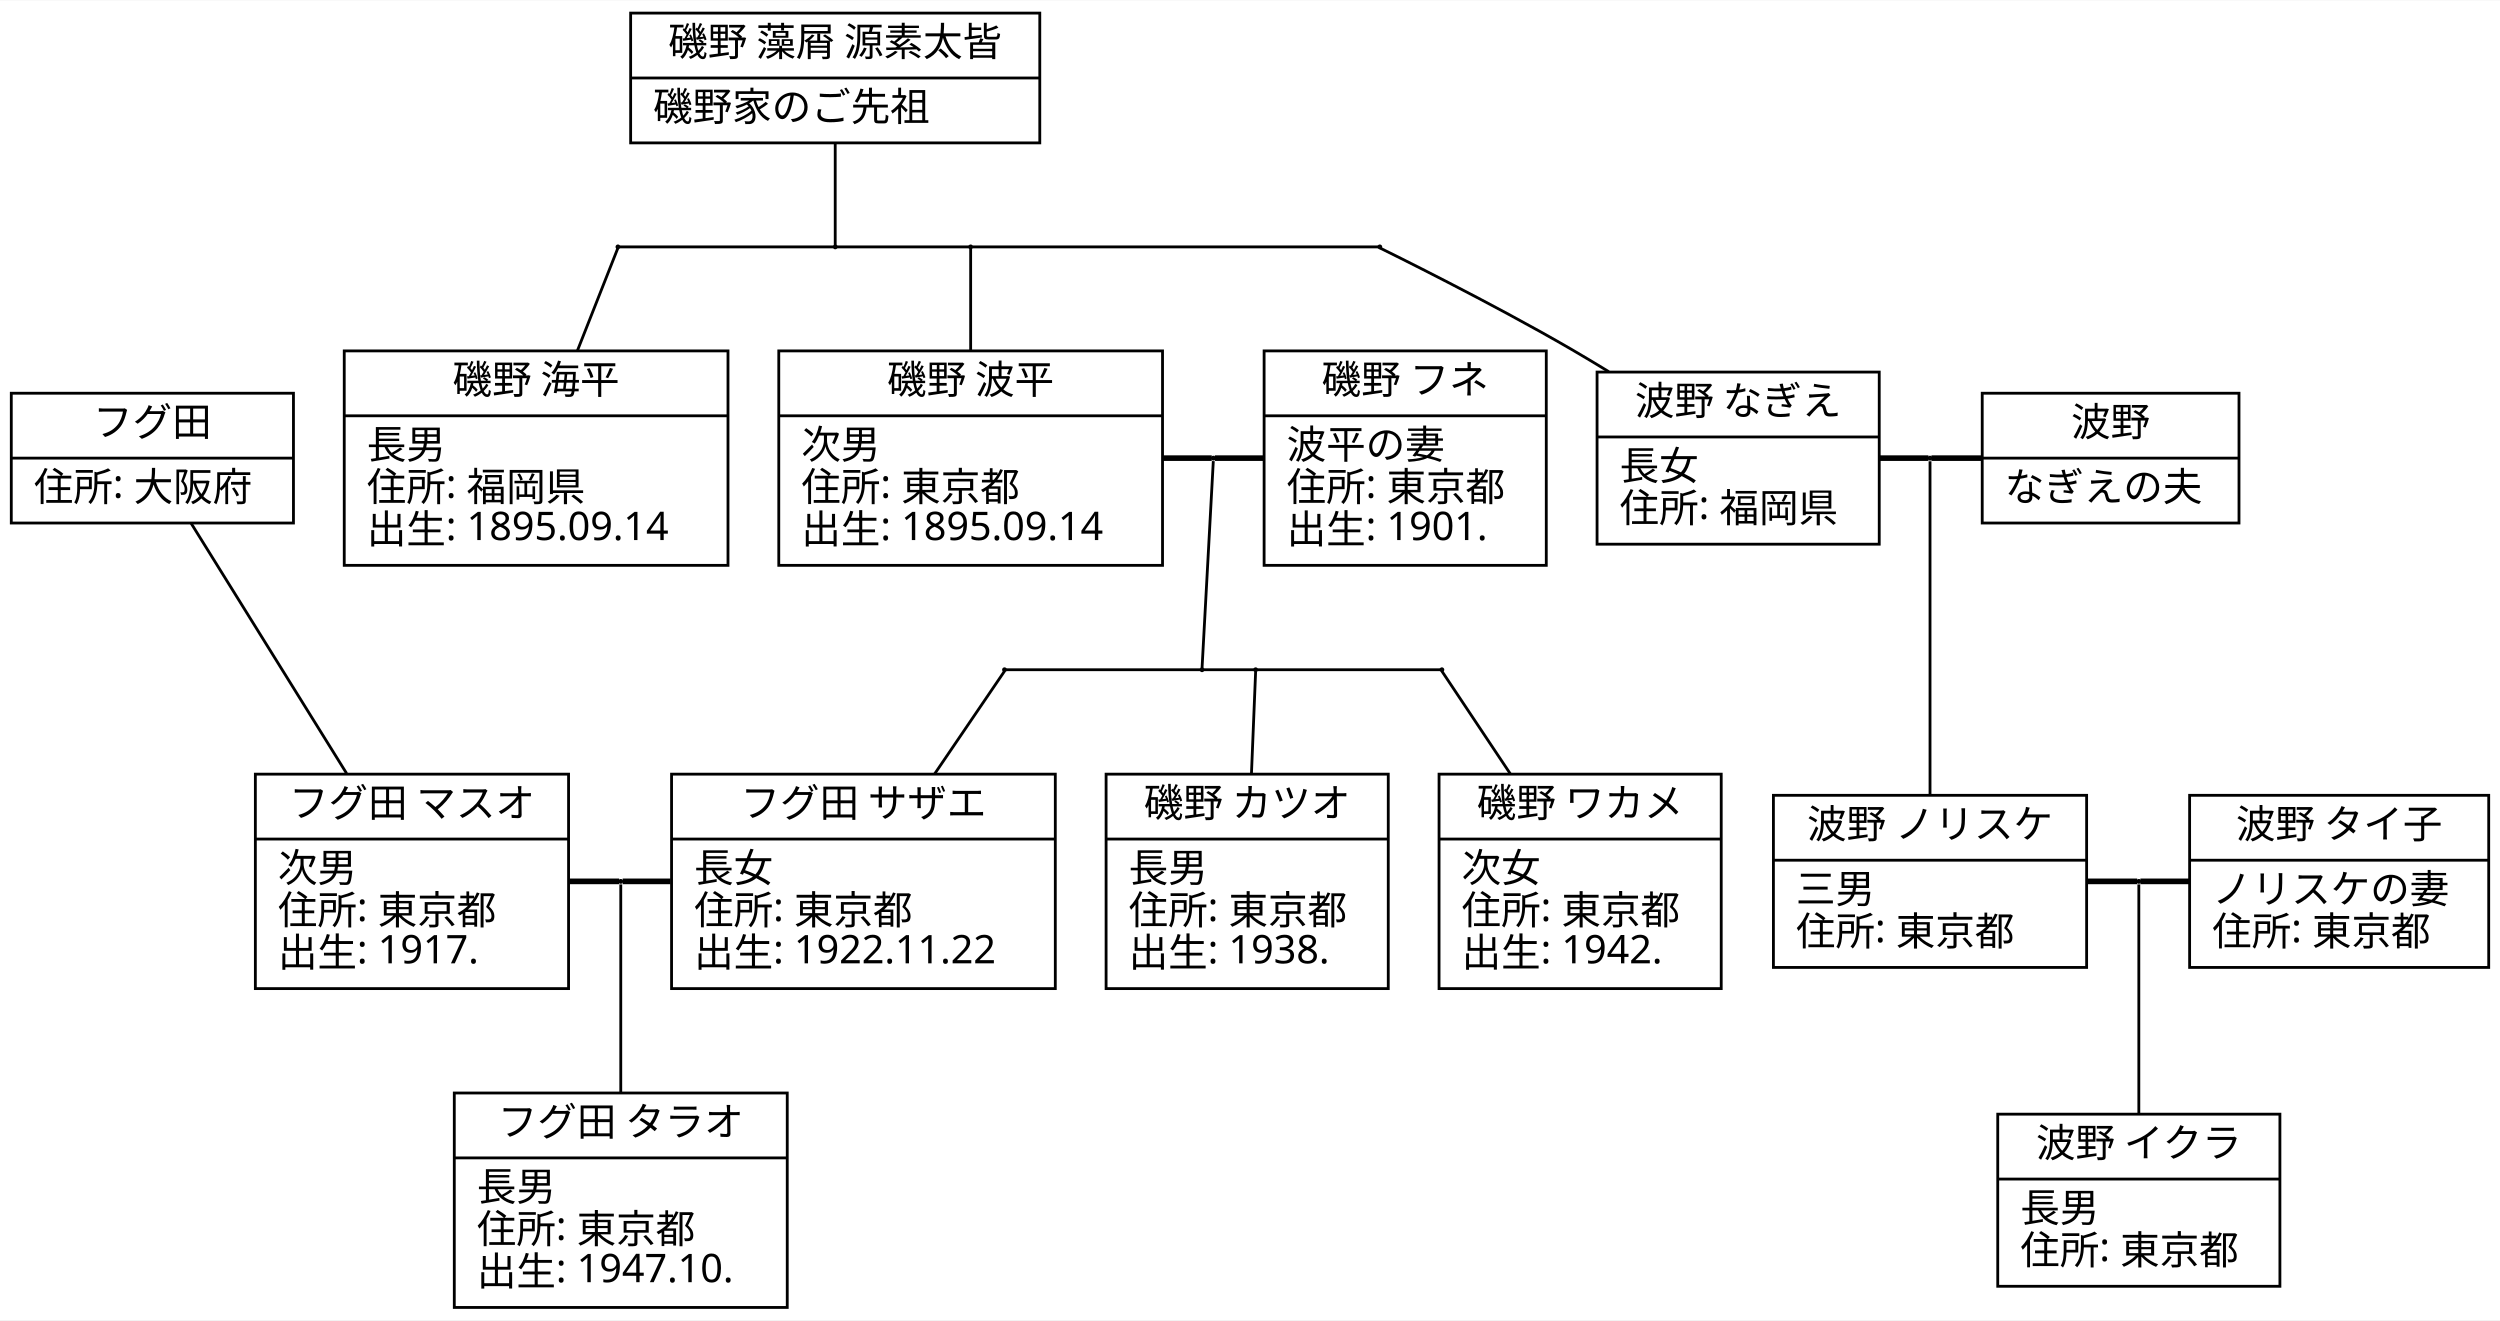
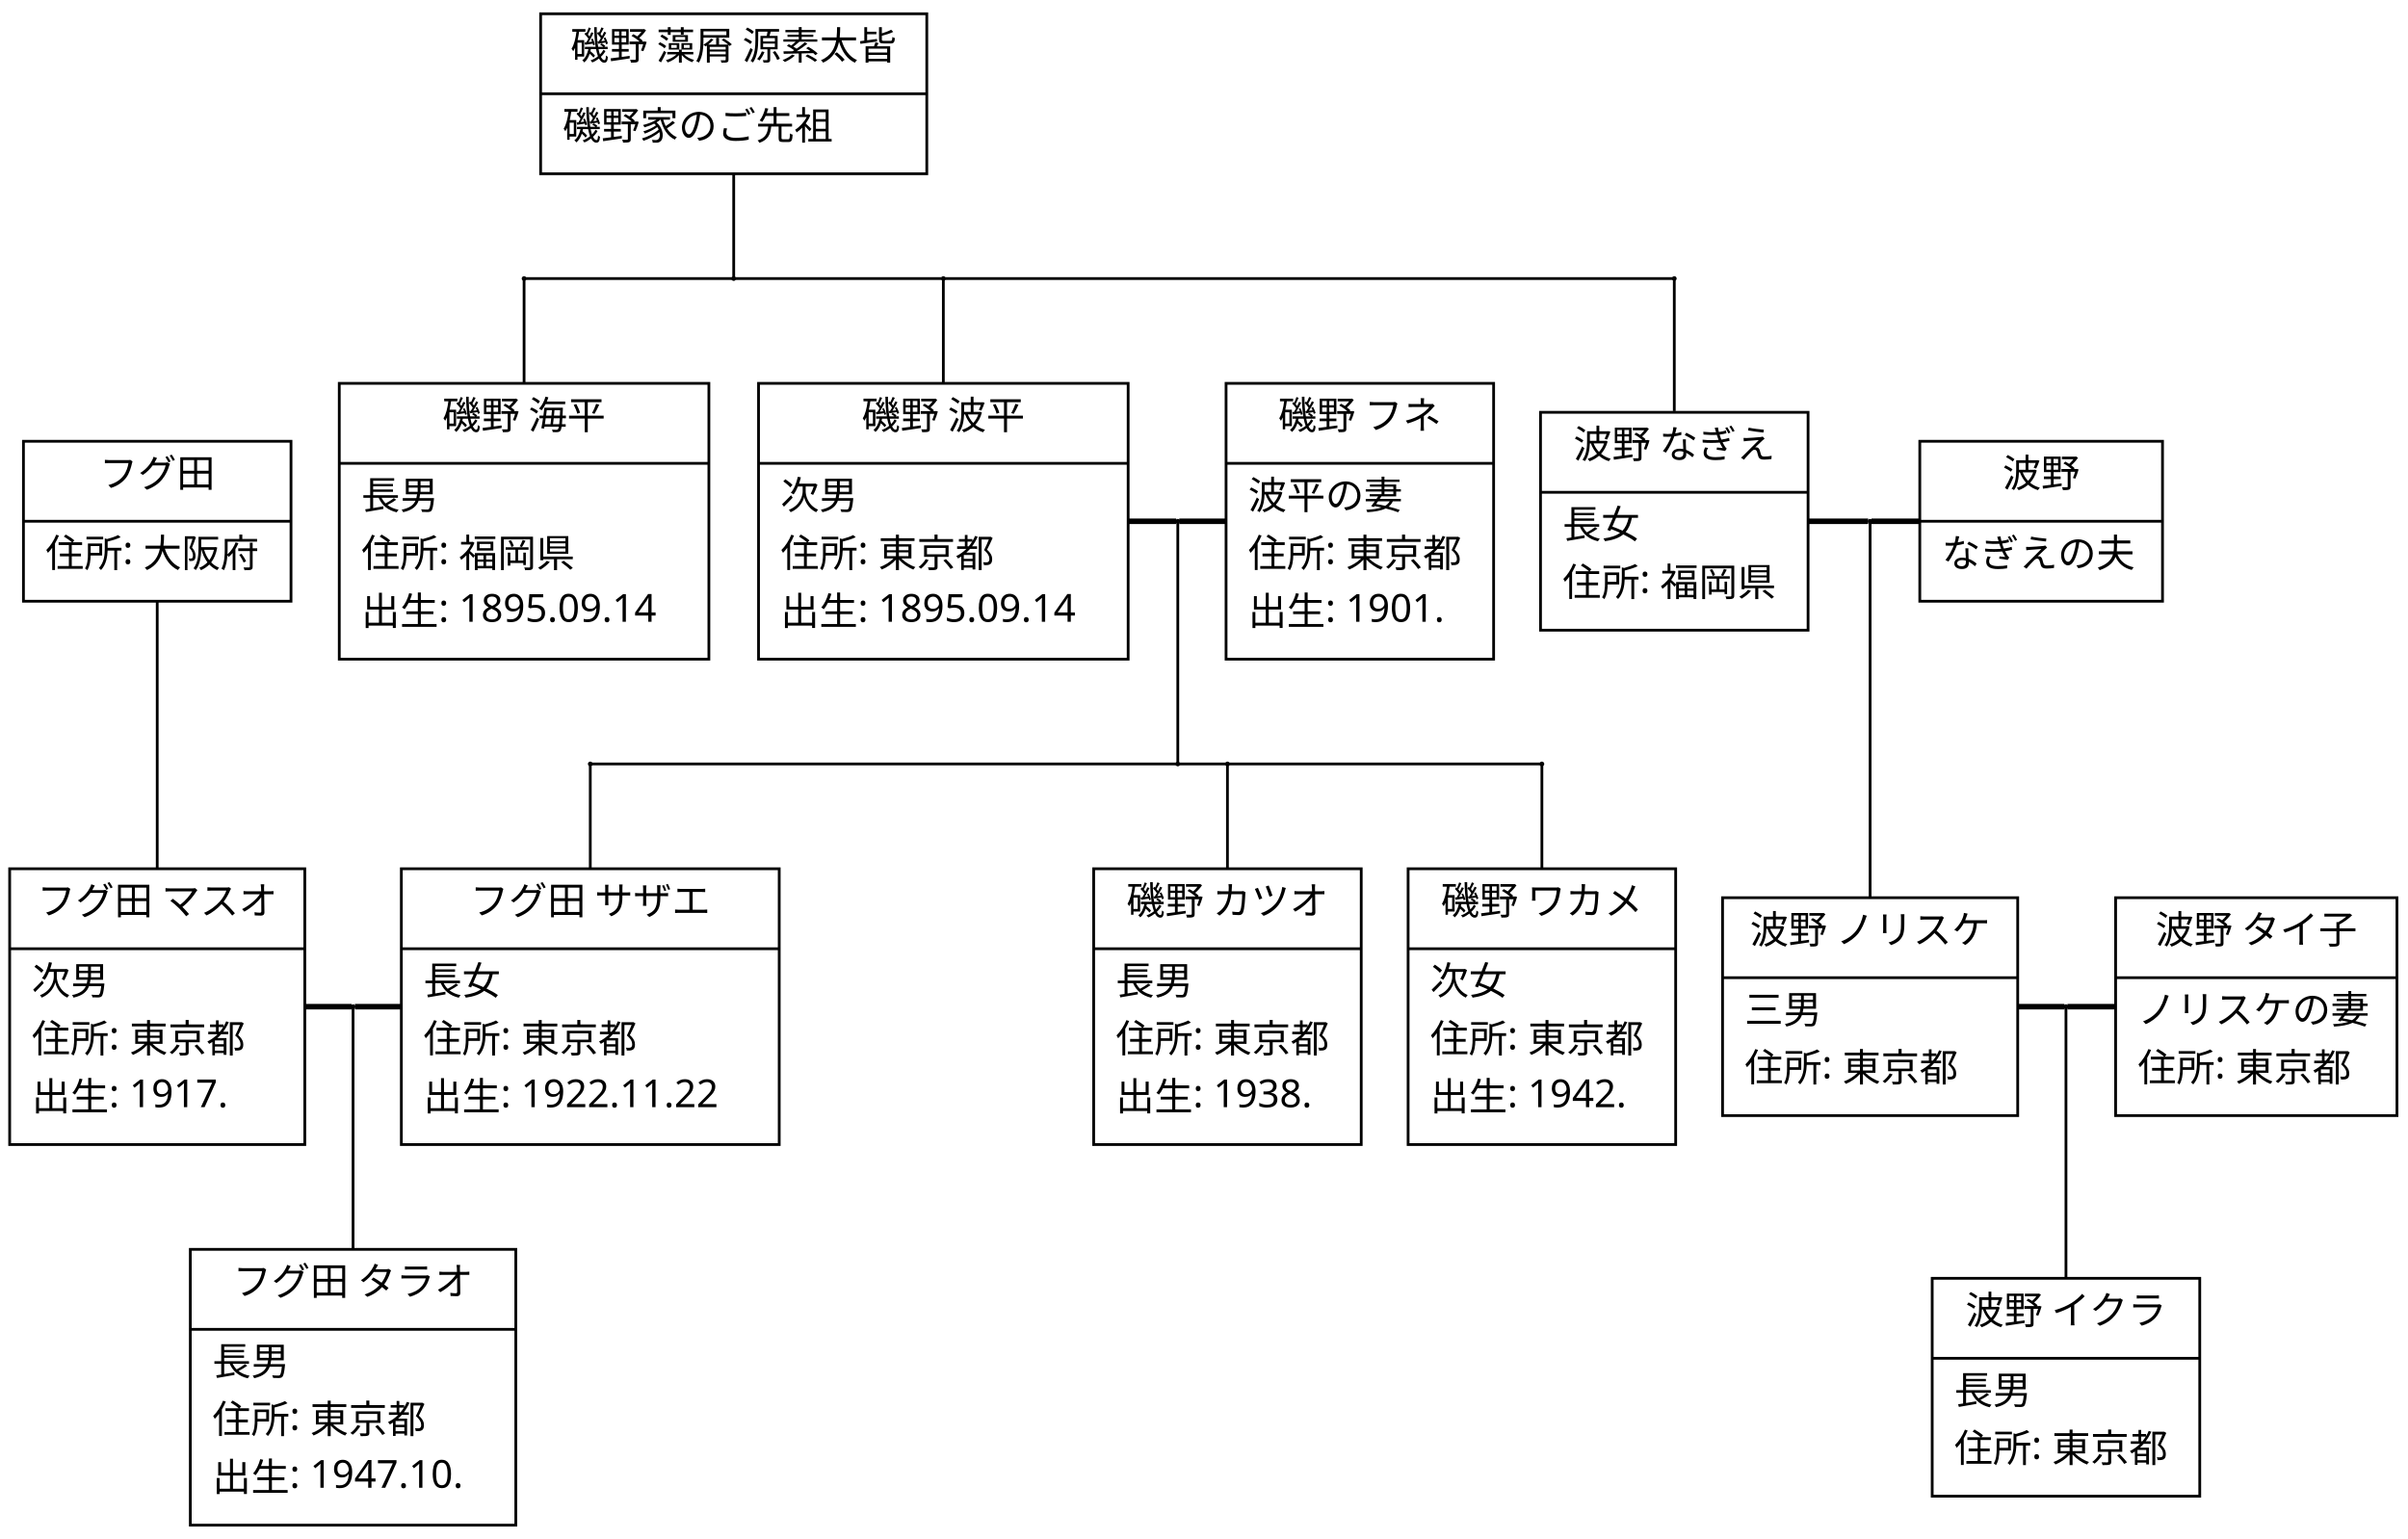
- <svg xmlns="http://www.w3.org/2000/svg" width="886pt" height="468pt" viewBox="0.00 0.00 886.00 467.72">
-   <g id="graph0" class="graph" transform="scale(1 1) rotate(0) translate(4 463.72)">
-     <polygon fill="white" stroke="none" points="-4,4 -4,-463.72 882,-463.72 882,4 -4,4" />
+ <svg xmlns="http://www.w3.org/2000/svg" width="873pt" height="558pt" viewBox="0.00 0.00 873.00 558.00">
+   <g id="graph1" class="graph" transform="scale(1 1) rotate(0) translate(4 554)">
+     <polygon fill="white" stroke="white" points="-4,5 -4,-554 870,-554 870,5 -4,5" />
    <g id="node1" class="node">
-       <polygon fill="none" stroke="black" points="219.5,-413.22 219.5,-459.22 364.5,-459.22 364.5,-413.22 219.5,-413.22" />
-       <text text-anchor="middle" x="292" y="-444.02" font-family="Sans" font-size="14.00">磯野 藻屑 源素太皆</text>
-       <polyline fill="none" stroke="black" points="219.5,-436.22 364.5,-436.22 " />
-       <text text-anchor="start" x="227.5" y="-421.02" font-family="Sans" font-size="14.00">磯野家のご先祖</text>
-     </g>
-     <g id="node17" class="node">
-       <ellipse fill="black" stroke="black" cx="292" cy="-376.36" rx="0.36" ry="0.36" />
-     </g>
-     <g id="edge11" class="edge">
-       <path fill="none" stroke="black" d="M292,-413.104C292,-397.055 292,-377.955 292,-376.777" />
+       <polygon fill="none" stroke="black" points="192,-491 192,-549 332,-549 332,-491 192,-491" />
+       <text text-anchor="middle" x="262" y="-532.4" font-family="Sans" font-size="14.00">磯野 藻屑 源素太皆</text>
+       <polyline fill="none" stroke="black" points="192,-520 332,-520 " />
+       <text text-anchor="start" x="200" y="-503.4" font-family="Sans" font-size="14.00">磯野家のご先祖</text>
+     </g>
+     <g id="node21" class="node">
+       <ellipse fill="black" stroke="black" cx="262" cy="-453" rx="0.36" ry="0.36" />
+     </g>
+     <g id="edge18" class="edge">
+       <path fill="none" stroke="black" d="M262,-490.808C262,-474.445 262,-456.689 262,-453.503" />
    </g>
    <g id="node2" class="node">
-       <polygon fill="none" stroke="black" points="0,-278.5 0,-324.5 100,-324.5 100,-278.5 0,-278.5" />
-       <text text-anchor="middle" x="50" y="-309.3" font-family="Sans" font-size="14.00">フグ田</text>
-       <polyline fill="none" stroke="black" points="0,-301.5 100,-301.5 " />
-       <text text-anchor="start" x="8" y="-286.3" font-family="Sans" font-size="14.00">住所: 大阪府</text>
+       <polygon fill="none" stroke="black" points="4.5,-336 4.5,-394 101.5,-394 101.5,-336 4.5,-336" />
+       <text text-anchor="middle" x="53" y="-377.4" font-family="Sans" font-size="14.00">フグ田</text>
+       <polyline fill="none" stroke="black" points="4.5,-365 101.5,-365 " />
+       <text text-anchor="start" x="12.5" y="-348.4" font-family="Sans" font-size="14.00">住所: 大阪府</text>
    </g>
    <g id="node3" class="node">
-       <polygon fill="none" stroke="black" points="118,-263.5 118,-339.5 254,-339.5 254,-263.5 118,-263.5" />
-       <text text-anchor="middle" x="186" y="-324.3" font-family="Sans" font-size="14.00">磯野 海平</text>
-       <polyline fill="none" stroke="black" points="118,-316.5 254,-316.5 " />
-       <text text-anchor="start" x="126" y="-301.3" font-family="Sans" font-size="14.00">長男</text>
-       <text text-anchor="start" x="126" y="-286.3" font-family="Sans" font-size="14.00">住所: 福岡県</text>
-       <text text-anchor="start" x="126" y="-271.3" font-family="Sans" font-size="14.00">出生: 1895.09.14</text>
+       <polygon fill="none" stroke="black" points="119,-315 119,-415 253,-415 253,-315 119,-315" />
+       <text text-anchor="middle" x="186" y="-398.4" font-family="Sans" font-size="14.00">磯野 海平</text>
+       <polyline fill="none" stroke="black" points="119,-386 253,-386 " />
+       <text text-anchor="start" x="127" y="-369.4" font-family="Sans" font-size="14.00">長男</text>
+       <text text-anchor="start" x="127" y="-348.4" font-family="Sans" font-size="14.00">住所: 福岡県</text>
+       <text text-anchor="start" x="127" y="-327.4" font-family="Sans" font-size="14.00">出生: 1895.09.14</text>
    </g>
    <g id="node8" class="node">
-       <polygon fill="none" stroke="black" points="86.5,-113.5 86.5,-189.5 197.5,-189.5 197.5,-113.5 86.5,-113.5" />
-       <text text-anchor="middle" x="142" y="-174.3" font-family="Sans" font-size="14.00">フグ田 マスオ</text>
-       <polyline fill="none" stroke="black" points="86.5,-166.5 197.5,-166.5 " />
-       <text text-anchor="start" x="94.5" y="-151.3" font-family="Sans" font-size="14.00">次男</text>
-       <text text-anchor="start" x="94.5" y="-136.3" font-family="Sans" font-size="14.00">住所: 東京都</text>
-       <text text-anchor="start" x="94.5" y="-121.3" font-family="Sans" font-size="14.00">出生: 1917.</text>
+       <polygon fill="none" stroke="black" points="-0.5,-139 -0.5,-239 106.5,-239 106.5,-139 -0.5,-139" />
+       <text text-anchor="middle" x="53" y="-222.4" font-family="Sans" font-size="14.00">フグ田 マスオ</text>
+       <polyline fill="none" stroke="black" points="-0.5,-210 106.5,-210 " />
+       <text text-anchor="start" x="7.5" y="-193.4" font-family="Sans" font-size="14.00">次男</text>
+       <text text-anchor="start" x="7.5" y="-172.4" font-family="Sans" font-size="14.00">住所: 東京都</text>
+       <text text-anchor="start" x="7.5" y="-151.4" font-family="Sans" font-size="14.00">出生: 1917.</text>
+     </g>
+     <g id="edge26" class="edge">
+       <path fill="none" stroke="black" d="M53,-335.937C53,-309.673 53,-270.447 53,-239.129" />
+     </g>
+     <g id="node4" class="node">
+       <polygon fill="none" stroke="black" points="271,-315 271,-415 405,-415 405,-315 271,-315" />
+       <text text-anchor="middle" x="338" y="-398.4" font-family="Sans" font-size="14.00">磯野 波平</text>
+       <polyline fill="none" stroke="black" points="271,-386 405,-386 " />
+       <text text-anchor="start" x="279" y="-369.4" font-family="Sans" font-size="14.00">次男</text>
+       <text text-anchor="start" x="279" y="-348.4" font-family="Sans" font-size="14.00">住所: 東京都</text>
+       <text text-anchor="start" x="279" y="-327.4" font-family="Sans" font-size="14.00">出生: 1895.09.14</text>
+     </g>
+     <g id="node6" class="node">
+       <polygon fill="none" stroke="black" points="554.5,-325.5 554.5,-404.5 651.5,-404.5 651.5,-325.5 554.5,-325.5" />
+       <text text-anchor="middle" x="603" y="-387.9" font-family="Sans" font-size="14.00">波野 なぎえ</text>
+       <polyline fill="none" stroke="black" points="554.5,-375.5 651.5,-375.5 " />
+       <text text-anchor="start" x="562.5" y="-358.9" font-family="Sans" font-size="14.00">長女</text>
+       <text text-anchor="start" x="562.5" y="-337.9" font-family="Sans" font-size="14.00">住所: 福岡県</text>
+     </g>
+     <g id="node31" class="node">
+       <ellipse fill="black" stroke="black" cx="423" cy="-365" rx="0.36" ry="0.36" />
+     </g>
+     <g id="edge29" class="edge">
+       <path fill="none" stroke="black" stroke-width="2" d="M405.07,-365C410.86,-365 416.65,-365 422.44,-365" />
+     </g>
+     <g id="node5" class="node">
+       <polygon fill="none" stroke="black" points="440.5,-315 440.5,-415 537.5,-415 537.5,-315 440.5,-315" />
+       <text text-anchor="middle" x="489" y="-398.4" font-family="Sans" font-size="14.00">磯野 フネ</text>
+       <polyline fill="none" stroke="black" points="440.5,-386 537.5,-386 " />
+       <text text-anchor="start" x="448.5" y="-369.4" font-family="Sans" font-size="14.00">波平の妻</text>
+       <text text-anchor="start" x="448.5" y="-348.4" font-family="Sans" font-size="14.00">住所: 東京都</text>
+       <text text-anchor="start" x="448.5" y="-327.4" font-family="Sans" font-size="14.00">出生: 1901.</text>
+     </g>
+     <g id="node44" class="node">
+       <ellipse fill="black" stroke="black" cx="674" cy="-365" rx="0.36" ry="0.36" />
+     </g>
+     <g id="edge46" class="edge">
+       <path fill="none" stroke="black" stroke-width="2" d="M651.535,-365C658.789,-365 666.044,-365 673.298,-365" />
+     </g>
+     <g id="node7" class="node">
+       <polygon fill="none" stroke="black" points="692,-336 692,-394 780,-394 780,-336 692,-336" />
+       <text text-anchor="middle" x="736" y="-377.4" font-family="Sans" font-size="14.00">波野</text>
+       <polyline fill="none" stroke="black" points="692,-365 780,-365 " />
+       <text text-anchor="start" x="700" y="-348.4" font-family="Sans" font-size="14.00">なぎえの夫</text>
+     </g>
+     <g id="node9" class="node">
+       <polygon fill="none" stroke="black" points="141.5,-139 141.5,-239 278.5,-239 278.5,-139 141.5,-139" />
+       <text text-anchor="middle" x="210" y="-222.4" font-family="Sans" font-size="14.00">フグ田 サザエ</text>
+       <polyline fill="none" stroke="black" points="141.5,-210 278.5,-210 " />
+       <text text-anchor="start" x="149.5" y="-193.4" font-family="Sans" font-size="14.00">長女</text>
+       <text text-anchor="start" x="149.5" y="-172.4" font-family="Sans" font-size="14.00">住所: 東京都</text>
+       <text text-anchor="start" x="149.5" y="-151.4" font-family="Sans" font-size="14.00">出生: 1922.11.22</text>
+     </g>
+     <g id="node48" class="node">
+       <ellipse fill="black" stroke="black" cx="124" cy="-189" rx="0.36" ry="0.36" />
+     </g>
+     <g id="edge52" class="edge">
+       <path fill="none" stroke="black" stroke-width="2" d="M106.527,-189C112.17,-189 117.812,-189 123.454,-189" />
+     </g>
+     <g id="node10" class="node">
+       <polygon fill="none" stroke="black" points="392.5,-139 392.5,-239 489.5,-239 489.5,-139 392.5,-139" />
+       <text text-anchor="middle" x="441" y="-222.4" font-family="Sans" font-size="14.00">磯野 カツオ</text>
+       <polyline fill="none" stroke="black" points="392.5,-210 489.5,-210 " />
+       <text text-anchor="start" x="400.5" y="-193.4" font-family="Sans" font-size="14.00">長男</text>
+       <text text-anchor="start" x="400.5" y="-172.4" font-family="Sans" font-size="14.00">住所: 東京都</text>
+       <text text-anchor="start" x="400.5" y="-151.4" font-family="Sans" font-size="14.00">出生: 1938.</text>
+     </g>
+     <g id="node11" class="node">
+       <polygon fill="none" stroke="black" points="506.5,-139 506.5,-239 603.5,-239 603.5,-139 506.5,-139" />
+       <text text-anchor="middle" x="555" y="-222.4" font-family="Sans" font-size="14.00">磯野 ワカメ</text>
+       <polyline fill="none" stroke="black" points="506.5,-210 603.5,-210 " />
+       <text text-anchor="start" x="514.5" y="-193.4" font-family="Sans" font-size="14.00">次女</text>
+       <text text-anchor="start" x="514.5" y="-172.4" font-family="Sans" font-size="14.00">住所: 東京都</text>
+       <text text-anchor="start" x="514.5" y="-151.4" font-family="Sans" font-size="14.00">出生: 1942.</text>
+     </g>
+     <g id="node12" class="node">
+       <polygon fill="none" stroke="black" points="620.5,-149.5 620.5,-228.5 727.5,-228.5 727.5,-149.5 620.5,-149.5" />
+       <text text-anchor="middle" x="674" y="-211.9" font-family="Sans" font-size="14.00">波野 ノリスケ</text>
+       <polyline fill="none" stroke="black" points="620.5,-199.5 727.5,-199.5 " />
+       <text text-anchor="start" x="628.5" y="-182.9" font-family="Sans" font-size="14.00">三男</text>
+       <text text-anchor="start" x="628.5" y="-161.9" font-family="Sans" font-size="14.00">住所: 東京都</text>
+     </g>
+     <g id="node52" class="node">
+       <ellipse fill="black" stroke="black" cx="745" cy="-189" rx="0.36" ry="0.36" />
+     </g>
+     <g id="edge58" class="edge">
+       <path fill="none" stroke="black" stroke-width="2" d="M727.527,-189C733.17,-189 738.812,-189 744.454,-189" />
+     </g>
+     <g id="node13" class="node">
+       <polygon fill="none" stroke="black" points="763,-149.5 763,-228.5 865,-228.5 865,-149.5 763,-149.5" />
+       <text text-anchor="middle" x="814" y="-211.9" font-family="Sans" font-size="14.00">波野 タイ子</text>
+       <polyline fill="none" stroke="black" points="763,-199.5 865,-199.5 " />
+       <text text-anchor="start" x="771" y="-182.9" font-family="Sans" font-size="14.00">ノリスケの妻</text>
+       <text text-anchor="start" x="771" y="-161.9" font-family="Sans" font-size="14.00">住所: 東京都</text>
+     </g>
+     <g id="node14" class="node">
+       <polygon fill="none" stroke="black" points="65,-1 65,-101 183,-101 183,-1 65,-1" />
+       <text text-anchor="middle" x="124" y="-84.4" font-family="Sans" font-size="14.00">フグ田 タラオ</text>
+       <polyline fill="none" stroke="black" points="65,-72 183,-72 " />
+       <text text-anchor="start" x="73" y="-55.4" font-family="Sans" font-size="14.00">長男</text>
+       <text text-anchor="start" x="73" y="-34.4" font-family="Sans" font-size="14.00">住所: 東京都</text>
+       <text text-anchor="start" x="73" y="-13.4" font-family="Sans" font-size="14.00">出生: 1947.10.</text>
+     </g>
+     <g id="node15" class="node">
+       <polygon fill="none" stroke="black" points="696.5,-11.5 696.5,-90.5 793.5,-90.5 793.5,-11.5 696.5,-11.5" />
+       <text text-anchor="middle" x="745" y="-73.9" font-family="Sans" font-size="14.00">波野 イクラ</text>
+       <polyline fill="none" stroke="black" points="696.5,-61.5 793.5,-61.5 " />
+       <text text-anchor="start" x="704.5" y="-44.9" font-family="Sans" font-size="14.00">長男</text>
+       <text text-anchor="start" x="704.5" y="-23.9" font-family="Sans" font-size="14.00">住所: 東京都</text>
+     </g>
+     <g id="node20" class="node">
+       <ellipse fill="black" stroke="black" cx="186" cy="-453" rx="0.36" ry="0.36" />
+     </g>
+     <g id="edge20" class="edge">
+       <path fill="none" stroke="black" d="M186,-452.438C186,-449.247 186,-432.922 186,-415.225" />
+     </g>
+     <g id="edge14" class="edge">
+       <path fill="none" stroke="black" d="M186.594,-453C211.533,-453 236.472,-453 261.411,-453" />
+     </g>
+     <g id="node22" class="node">
+       <ellipse fill="black" stroke="black" cx="338" cy="-453" rx="0.36" ry="0.36" />
    </g>
    <g id="edge15" class="edge">
-       <path fill="none" stroke="black" d="M63.773,-278.343C78.31,-254.958 101.476,-217.691 118.832,-189.77" />
-     </g>
-     <g id="node4" class="node">
-       <polygon fill="none" stroke="black" points="272,-263.5 272,-339.5 408,-339.5 408,-263.5 272,-263.5" />
-       <text text-anchor="middle" x="340" y="-324.3" font-family="Sans" font-size="14.00">磯野 波平</text>
-       <polyline fill="none" stroke="black" points="272,-316.5 408,-316.5 " />
-       <text text-anchor="start" x="280" y="-301.3" font-family="Sans" font-size="14.00">次男</text>
-       <text text-anchor="start" x="280" y="-286.3" font-family="Sans" font-size="14.00">住所: 東京都</text>
-       <text text-anchor="start" x="280" y="-271.3" font-family="Sans" font-size="14.00">出生: 1895.09.14</text>
-     </g>
-     <g id="node6" class="node">
-       <polygon fill="none" stroke="black" points="562,-271 562,-332 662,-332 662,-271 562,-271" />
-       <text text-anchor="middle" x="612" y="-316.8" font-family="Sans" font-size="14.00">波野 なぎえ</text>
-       <polyline fill="none" stroke="black" points="562,-309 662,-309 " />
-       <text text-anchor="start" x="570" y="-293.8" font-family="Sans" font-size="14.00">長女</text>
-       <text text-anchor="start" x="570" y="-278.8" font-family="Sans" font-size="14.00">住所: 福岡県</text>
-     </g>
-     <g id="node20" class="node">
-       <ellipse fill="black" stroke="black" cx="426" cy="-301.5" rx="0.36" ry="0.36" />
+       <path fill="none" stroke="black" d="M262.594,-453C287.533,-453 312.472,-453 337.411,-453" />
+     </g>
+     <g id="edge22" class="edge">
+       <path fill="none" stroke="black" d="M338,-452.438C338,-449.247 338,-432.922 338,-415.225" />
+     </g>
+     <g id="node23" class="node">
+       <ellipse fill="black" stroke="black" cx="603" cy="-453" rx="0.36" ry="0.36" />
    </g>
    <g id="edge16" class="edge">
-       <path fill="none" stroke="black" stroke-width="2" d="M408.195,-301.5C413.945,-301.5 419.694,-301.5 425.444,-301.5" />
-     </g>
-     <g id="node5" class="node">
-       <polygon fill="none" stroke="black" points="444,-263.5 444,-339.5 544,-339.5 544,-263.5 444,-263.5" />
-       <text text-anchor="middle" x="494" y="-324.3" font-family="Sans" font-size="14.00">磯野 フネ</text>
-       <polyline fill="none" stroke="black" points="444,-316.5 544,-316.5 " />
-       <text text-anchor="start" x="452" y="-301.3" font-family="Sans" font-size="14.00">波平の妻</text>
-       <text text-anchor="start" x="452" y="-286.3" font-family="Sans" font-size="14.00">住所: 東京都</text>
-       <text text-anchor="start" x="452" y="-271.3" font-family="Sans" font-size="14.00">出生: 1901.</text>
-     </g>
-     <g id="node25" class="node">
-       <ellipse fill="black" stroke="black" cx="680" cy="-301.5" rx="0.36" ry="0.36" />
-     </g>
-     <g id="edge25" class="edge">
-       <path fill="none" stroke="black" stroke-width="2" d="M662.203,-301.5C667.95,-301.5 673.697,-301.5 679.444,-301.5" />
-     </g>
-     <g id="node7" class="node">
-       <polygon fill="none" stroke="black" points="698.5,-278.5 698.5,-324.5 789.5,-324.5 789.5,-278.5 698.5,-278.5" />
-       <text text-anchor="middle" x="744" y="-309.3" font-family="Sans" font-size="14.00">波野</text>
-       <polyline fill="none" stroke="black" points="698.5,-301.5 789.5,-301.5 " />
-       <text text-anchor="start" x="706.5" y="-286.3" font-family="Sans" font-size="14.00">なぎえの夫</text>
-     </g>
-     <g id="node9" class="node">
-       <polygon fill="none" stroke="black" points="234,-113.5 234,-189.5 370,-189.5 370,-113.5 234,-113.5" />
-       <text text-anchor="middle" x="302" y="-174.3" font-family="Sans" font-size="14.00">フグ田 サザエ</text>
-       <polyline fill="none" stroke="black" points="234,-166.5 370,-166.5 " />
-       <text text-anchor="start" x="242" y="-151.3" font-family="Sans" font-size="14.00">長女</text>
-       <text text-anchor="start" x="242" y="-136.3" font-family="Sans" font-size="14.00">住所: 東京都</text>
-       <text text-anchor="start" x="242" y="-121.3" font-family="Sans" font-size="14.00">出生: 1922.11.22</text>
-     </g>
-     <g id="node26" class="node">
-       <ellipse fill="black" stroke="black" cx="216" cy="-151.5" rx="0.36" ry="0.36" />
-     </g>
-     <g id="edge28" class="edge">
-       <path fill="none" stroke="black" stroke-width="2" d="M197.789,-151.5C203.67,-151.5 209.55,-151.5 215.431,-151.5" />
-     </g>
-     <g id="node10" class="node">
-       <polygon fill="none" stroke="black" points="388,-113.5 388,-189.5 488,-189.5 488,-113.5 388,-113.5" />
-       <text text-anchor="middle" x="438" y="-174.3" font-family="Sans" font-size="14.00">磯野 カツオ</text>
-       <polyline fill="none" stroke="black" points="388,-166.5 488,-166.5 " />
-       <text text-anchor="start" x="396" y="-151.3" font-family="Sans" font-size="14.00">長男</text>
-       <text text-anchor="start" x="396" y="-136.3" font-family="Sans" font-size="14.00">住所: 東京都</text>
-       <text text-anchor="start" x="396" y="-121.3" font-family="Sans" font-size="14.00">出生: 1938.</text>
-     </g>
-     <g id="node11" class="node">
-       <polygon fill="none" stroke="black" points="506,-113.5 506,-189.5 606,-189.5 606,-113.5 506,-113.5" />
-       <text text-anchor="middle" x="556" y="-174.3" font-family="Sans" font-size="14.00">磯野 ワカメ</text>
-       <polyline fill="none" stroke="black" points="506,-166.5 606,-166.5 " />
-       <text text-anchor="start" x="514" y="-151.3" font-family="Sans" font-size="14.00">次女</text>
-       <text text-anchor="start" x="514" y="-136.3" font-family="Sans" font-size="14.00">住所: 東京都</text>
-       <text text-anchor="start" x="514" y="-121.3" font-family="Sans" font-size="14.00">出生: 1942.</text>
-     </g>
-     <g id="node12" class="node">
-       <polygon fill="none" stroke="black" points="624.5,-121 624.5,-182 735.5,-182 735.5,-121 624.5,-121" />
-       <text text-anchor="middle" x="680" y="-166.8" font-family="Sans" font-size="14.00">波野 ノリスケ</text>
-       <polyline fill="none" stroke="black" points="624.5,-159 735.5,-159 " />
-       <text text-anchor="start" x="632.5" y="-143.8" font-family="Sans" font-size="14.00">三男</text>
-       <text text-anchor="start" x="632.5" y="-128.8" font-family="Sans" font-size="14.00">住所: 東京都</text>
-     </g>
-     <g id="node27" class="node">
-       <ellipse fill="black" stroke="black" cx="754" cy="-151.5" rx="0.36" ry="0.36" />
-     </g>
-     <g id="edge31" class="edge">
-       <path fill="none" stroke="black" stroke-width="2" d="M735.789,-151.5C741.67,-151.5 747.55,-151.5 753.431,-151.5" />
-     </g>
-     <g id="node13" class="node">
-       <polygon fill="none" stroke="black" points="772,-121 772,-182 878,-182 878,-121 772,-121" />
-       <text text-anchor="middle" x="825" y="-166.8" font-family="Sans" font-size="14.00">波野 タイ子</text>
-       <polyline fill="none" stroke="black" points="772,-159 878,-159 " />
-       <text text-anchor="start" x="780" y="-143.8" font-family="Sans" font-size="14.00">ノリスケの妻</text>
-       <text text-anchor="start" x="780" y="-128.8" font-family="Sans" font-size="14.00">住所: 東京都</text>
-     </g>
-     <g id="node14" class="node">
-       <polygon fill="none" stroke="black" points="157,-0.5 157,-76.5 275,-76.5 275,-0.5 157,-0.5" />
-       <text text-anchor="middle" x="216" y="-61.3" font-family="Sans" font-size="14.00">フグ田 タラオ</text>
-       <polyline fill="none" stroke="black" points="157,-53.5 275,-53.5 " />
-       <text text-anchor="start" x="165" y="-38.3" font-family="Sans" font-size="14.00">長男</text>
-       <text text-anchor="start" x="165" y="-23.3" font-family="Sans" font-size="14.00">住所: 東京都</text>
-       <text text-anchor="start" x="165" y="-8.3" font-family="Sans" font-size="14.00">出生: 1947.10.</text>
-     </g>
-     <g id="node15" class="node">
-       <polygon fill="none" stroke="black" points="704,-8 704,-69 804,-69 804,-8 704,-8" />
-       <text text-anchor="middle" x="754" y="-53.8" font-family="Sans" font-size="14.00">波野 イクラ</text>
-       <polyline fill="none" stroke="black" points="704,-46 804,-46 " />
-       <text text-anchor="start" x="712" y="-30.8" font-family="Sans" font-size="14.00">長男</text>
-       <text text-anchor="start" x="712" y="-15.8" font-family="Sans" font-size="14.00">住所: 東京都</text>
-     </g>
-     <g id="node16" class="node">
-       <ellipse fill="black" stroke="black" cx="215" cy="-376.36" rx="0.36" ry="0.36" />
-     </g>
-     <g id="edge12" class="edge">
-       <path fill="none" stroke="black" d="M214.979,-375.947C214.55,-374.86 207.631,-357.323 200.662,-339.66" />
-     </g>
-     <g id="edge8" class="edge">
-       <path fill="none" stroke="black" d="M215.602,-376.36C240.869,-376.36 266.136,-376.36 291.403,-376.36" />
-     </g>
-     <g id="node18" class="node">
-       <ellipse fill="black" stroke="black" cx="340" cy="-376.36" rx="0.36" ry="0.36" />
-     </g>
-     <g id="edge9" class="edge">
-       <path fill="none" stroke="black" d="M292.375,-376.36C308.126,-376.36 323.877,-376.36 339.628,-376.36" />
-     </g>
-     <g id="edge13" class="edge">
-       <path fill="none" stroke="black" d="M340,-375.947C340,-374.86 340,-357.323 340,-339.66" />
-     </g>
-     <g id="node19" class="node">
-       <ellipse fill="black" stroke="black" cx="485" cy="-376.36" rx="0.36" ry="0.36" />
-     </g>
-     <g id="edge10" class="edge">
-       <path fill="none" stroke="black" d="M340.566,-376.36C388.523,-376.36 436.479,-376.36 484.436,-376.36" />
-     </g>
-     <g id="edge14" class="edge">
-       <path fill="none" stroke="black" d="M485.111,-375.946C487.394,-374.826 524.359,-356.648 553,-340 557.302,-337.499 561.74,-334.838 566.159,-332.131" />
-     </g>
-     <g id="edge17" class="edge">
-       <path fill="none" stroke="black" stroke-width="2" d="M426.531,-301.5C432.329,-301.5 438.127,-301.5 443.926,-301.5" />
-     </g>
-     <g id="node22" class="node">
-       <ellipse fill="black" stroke="black" cx="422" cy="-226.5" rx="0.36" ry="0.36" />
-     </g>
-     <g id="edge21" class="edge">
-       <path fill="none" stroke="black" d="M425.997,-300.447C425.878,-298.256 422.12,-229.209 422.003,-227.052" />
-     </g>
-     <g id="node21" class="node">
-       <ellipse fill="black" stroke="black" cx="352" cy="-226.5" rx="0.36" ry="0.36" />
-     </g>
-     <g id="edge22" class="edge">
-       <path fill="none" stroke="black" d="M351.964,-225.947C351.224,-224.86 339.295,-207.323 327.279,-189.66" />
-     </g>
-     <g id="edge18" class="edge">
-       <path fill="none" stroke="black" d="M352.547,-226.5C375.517,-226.5 398.487,-226.5 421.457,-226.5" />
-     </g>
-     <g id="node23" class="node">
-       <ellipse fill="black" stroke="black" cx="441" cy="-226.5" rx="0.36" ry="0.36" />
-     </g>
-     <g id="edge19" class="edge">
-       <path fill="none" stroke="black" d="M422.594,-226.5C428.537,-226.5 434.481,-226.5 440.425,-226.5" />
-     </g>
-     <g id="edge23" class="edge">
-       <path fill="none" stroke="black" d="M440.998,-225.947C440.953,-224.86 440.238,-207.323 439.517,-189.66" />
-     </g>
-     <g id="node24" class="node">
-       <ellipse fill="black" stroke="black" cx="507" cy="-226.5" rx="0.36" ry="0.36" />
-     </g>
-     <g id="edge20" class="edge">
-       <path fill="none" stroke="black" d="M441.516,-226.5C463.173,-226.5 484.831,-226.5 506.488,-226.5" />
+       <path fill="none" stroke="black" d="M338.518,-453C426.506,-453 514.495,-453 602.483,-453" />
    </g>
    <g id="edge24" class="edge">
-       <path fill="none" stroke="black" d="M507.036,-225.947C507.76,-224.86 519.451,-207.323 531.226,-189.66" />
-     </g>
-     <g id="edge26" class="edge">
-       <path fill="none" stroke="black" stroke-width="2" d="M680.5,-301.5C686.453,-301.5 692.406,-301.5 698.359,-301.5" />
-     </g>
-     <g id="edge27" class="edge">
-       <path fill="none" stroke="black" d="M680,-300.393C680,-297.224 680,-224.606 680,-182.328" />
-     </g>
-     <g id="edge29" class="edge">
-       <path fill="none" stroke="black" stroke-width="2" d="M216.672,-151.5C222.338,-151.5 228.005,-151.5 233.671,-151.5" />
+       <path fill="none" stroke="black" d="M603,-452.438C603,-448.632 603,-426.144 603,-404.929" />
    </g>
    <g id="edge30" class="edge">
-       <path fill="none" stroke="black" d="M216,-150.42C216,-148.384 216,-108.151 216,-76.722" />
-     </g>
-     <g id="edge32" class="edge">
-       <path fill="none" stroke="black" stroke-width="2" d="M754.555,-151.5C760.333,-151.5 766.112,-151.5 771.891,-151.5" />
+       <path fill="none" stroke="black" stroke-width="2" d="M423.516,-365C429.143,-365 434.771,-365 440.398,-365" />
+     </g>
+     <g id="node33" class="node">
+       <ellipse fill="black" stroke="black" cx="423" cy="-277" rx="0.36" ry="0.36" />
+     </g>
+     <g id="edge37" class="edge">
+       <path fill="none" stroke="black" d="M423,-364.438C423,-357.295 423,-284.336 423,-277.511" />
+     </g>
+     <g id="node32" class="node">
+       <ellipse fill="black" stroke="black" cx="210" cy="-277" rx="0.36" ry="0.36" />
+     </g>
+     <g id="edge39" class="edge">
+       <path fill="none" stroke="black" d="M210,-276.438C210,-273.247 210,-256.922 210,-239.225" />
    </g>
    <g id="edge33" class="edge">
-       <path fill="none" stroke="black" d="M754,-150.42C754,-148.214 754,-101.134 754,-69.027" />
+       <path fill="none" stroke="black" d="M210.416,-277C281.139,-277 351.862,-277 422.585,-277" />
+     </g>
+     <g id="node34" class="node">
+       <ellipse fill="black" stroke="black" cx="441" cy="-277" rx="0.36" ry="0.36" />
+     </g>
+     <g id="edge34" class="edge">
+       <path fill="none" stroke="black" d="M423.562,-277C429.193,-277 434.824,-277 440.455,-277" />
+     </g>
+     <g id="edge41" class="edge">
+       <path fill="none" stroke="black" d="M441,-276.438C441,-273.247 441,-256.922 441,-239.225" />
+     </g>
+     <g id="node35" class="node">
+       <ellipse fill="black" stroke="black" cx="555" cy="-277" rx="0.36" ry="0.36" />
+     </g>
+     <g id="edge35" class="edge">
+       <path fill="none" stroke="black" d="M441.445,-277C479.149,-277 516.853,-277 554.556,-277" />
+     </g>
+     <g id="edge43" class="edge">
+       <path fill="none" stroke="black" d="M555,-276.438C555,-273.247 555,-256.922 555,-239.225" />
+     </g>
+     <g id="edge47" class="edge">
+       <path fill="none" stroke="black" stroke-width="2" d="M674.484,-365C680.251,-365 686.019,-365 691.786,-365" />
+     </g>
+     <g id="edge49" class="edge">
+       <path fill="none" stroke="black" d="M674,-364.495C674,-357.458 674,-278.474 674,-228.896" />
+     </g>
+     <g id="edge53" class="edge">
+       <path fill="none" stroke="black" stroke-width="2" d="M124.672,-189C130.227,-189 135.782,-189 141.338,-189" />
+     </g>
+     <g id="edge55" class="edge">
+       <path fill="none" stroke="black" d="M124,-188.604C124,-183.925 124,-138.665 124,-101.309" />
+     </g>
+     <g id="edge59" class="edge">
+       <path fill="none" stroke="black" stroke-width="2" d="M745.539,-189C751.333,-189 757.128,-189 762.922,-189" />
+     </g>
+     <g id="edge61" class="edge">
+       <path fill="none" stroke="black" d="M745,-188.604C745,-183.466 745,-129.406 745,-90.603" />
    </g>
  </g>
</svg>
